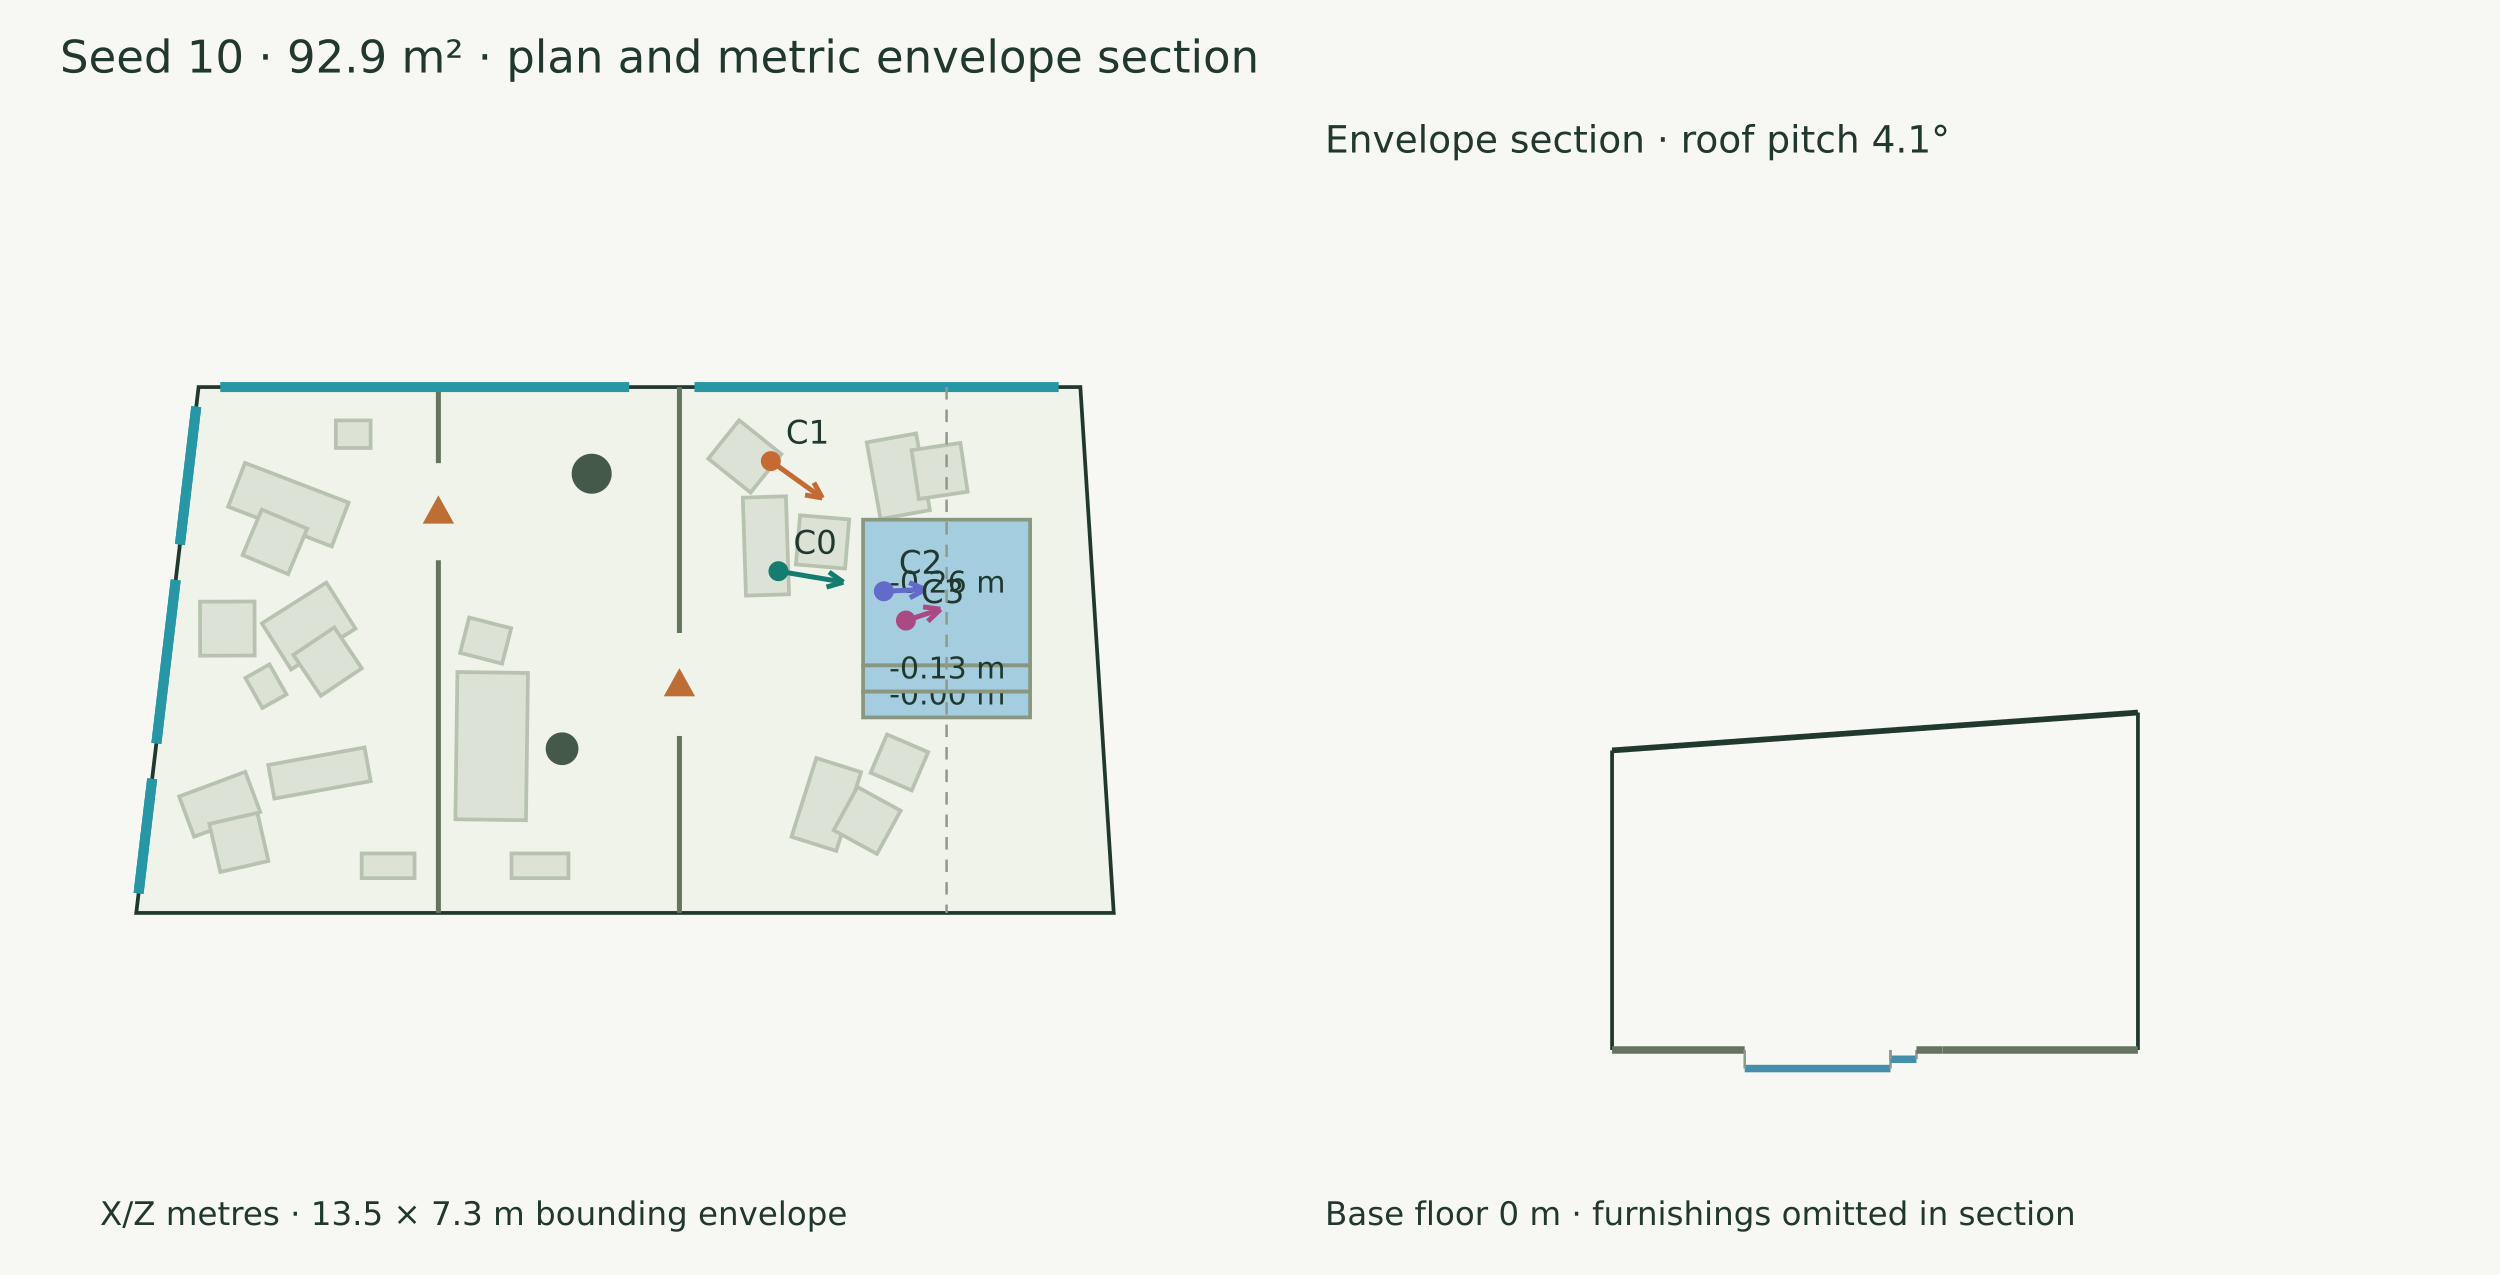
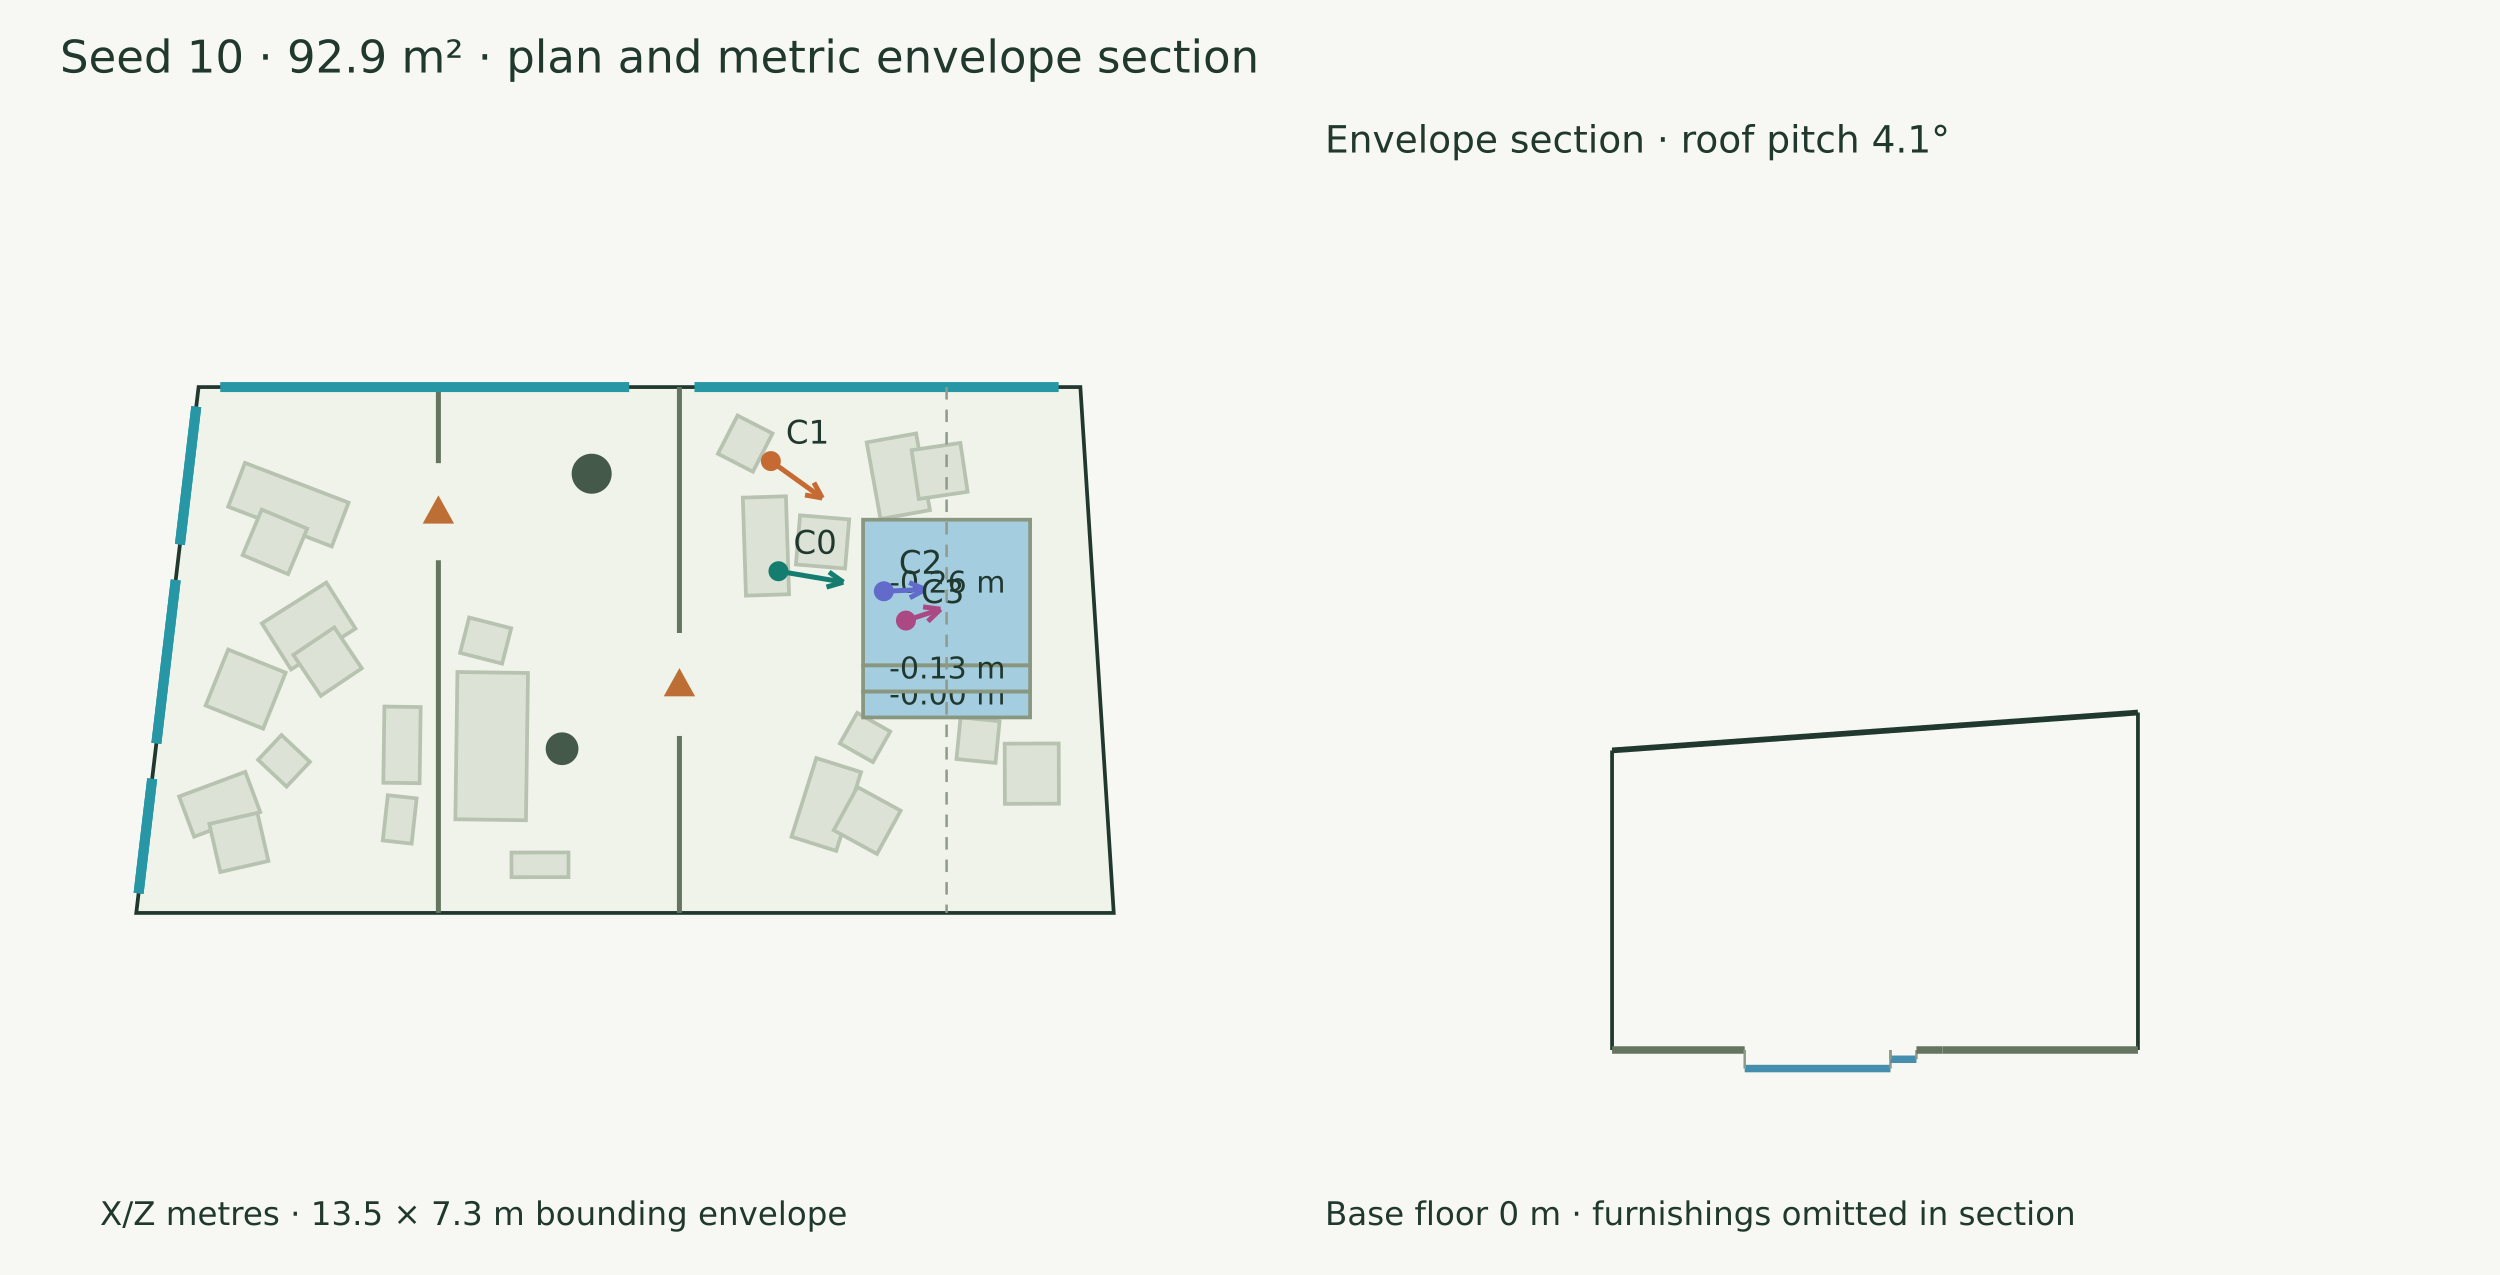
<svg xmlns="http://www.w3.org/2000/svg" width="1000" height="510" viewBox="0 0 1000 510">
  <rect width="100%" height="100%" fill="#f7f8f3" />
  <g font-family="DejaVu Sans" fill="#20382e">
    <text x="24.000" y="29.000" font-size="18">Seed 10 · 92.9 m² · plan and metric envelope section</text>
    <polygon points="79.430,154.825 432.144,154.825 445.494,365.175 54.506,365.175" fill="#eff3e9" stroke="#20382e" stroke-width="1.5" />
    <polygon points="104.756,249.355 130.523,233.027 142.190,251.439 116.423,267.767" fill="#dce3d6" stroke="#b7c2b0" stroke-width="1.5" />
    <polygon points="117.336,261.943 133.714,250.946 144.712,267.324 128.333,278.322" fill="#dce3d6" stroke="#b7c2b0" stroke-width="1.5" />
    <polygon points="71.644,318.583 98.109,308.732 104.095,324.814 77.630,334.665" fill="#dce3d6" stroke="#b7c2b0" stroke-width="1.5" />
    <polygon points="83.723,329.560 102.952,325.153 107.359,344.383 88.129,348.790" fill="#dce3d6" stroke="#b7c2b0" stroke-width="1.5" />
    <polygon points="97.987,185.153 139.430,201.058 132.704,218.584 91.261,202.680" fill="#dce3d6" stroke="#b7c2b0" stroke-width="1.5" />
    <polygon points="104.689,203.829 122.879,211.466 115.242,229.656 97.052,222.019" fill="#dce3d6" stroke="#b7c2b0" stroke-width="1.5" />
-     <polygon points="165.813,351.250 144.671,351.250 144.671,341.386 165.813,341.386" fill="#dce3d6" stroke="#b7c2b0" stroke-width="1.5" />
-     <polygon points="134.330,168.170 148.241,168.170 148.241,179.195 134.330,179.195" fill="#dce3d6" stroke="#b7c2b0" stroke-width="1.5" />
    <polygon points="298.385,238.257 297.134,199.063 314.363,198.513 315.614,237.707" fill="#dce3d6" stroke="#b7c2b0" stroke-width="1.5" />
    <polygon points="318.376,225.775 320.023,206.116 339.682,207.763 338.035,227.422" fill="#dce3d6" stroke="#b7c2b0" stroke-width="1.5" />
    <polygon points="316.600,334.710 326.524,303.230 344.414,308.870 334.490,340.350" fill="#dce3d6" stroke="#b7c2b0" stroke-width="1.5" />
    <polygon points="333.473,332.093 342.956,314.794 360.256,324.276 350.773,341.576" fill="#dce3d6" stroke="#b7c2b0" stroke-width="1.5" />
    <polygon points="352.213,207.605 346.681,176.951 366.438,173.385 371.970,204.039" fill="#dce3d6" stroke="#b7c2b0" stroke-width="1.5" />
    <polygon points="367.528,199.583 364.636,180.068 384.151,177.175 387.043,196.690" fill="#dce3d6" stroke="#b7c2b0" stroke-width="1.5" />
    <polygon points="355.776,251.720 362.058,219.041 382.433,222.958 376.150,255.637" fill="#dce3d6" stroke="#b7c2b0" stroke-width="1.5" />
    <polygon points="377.951,249.640 383.296,230.650 402.286,235.995 396.941,254.985" fill="#dce3d6" stroke="#b7c2b0" stroke-width="1.5" />
    <polygon points="182.152,327.703 182.965,268.800 211.189,269.190 210.376,328.092" fill="#dce3d6" stroke="#b7c2b0" stroke-width="1.5" />
-     <polygon points="227.389,351.250 204.605,351.250 204.605,341.386 227.389,341.386" fill="#dce3d6" stroke="#b7c2b0" stroke-width="1.5" />
+     <polygon points="227.395,350.846 204.610,350.871 204.599,341.007 227.384,340.982" fill="#dce3d6" stroke="#b7c2b0" stroke-width="1.5" />
+     <polygon points="153.339,313.081 153.759,282.621 168.264,282.822 167.844,313.281" fill="#dce3d6" stroke="#b7c2b0" stroke-width="1.5" />
    <polygon points="184.039,261.147 187.659,247.015 204.465,251.319 200.846,265.451" fill="#dce3d6" stroke="#b7c2b0" stroke-width="1.5" />
-     <polygon points="98.181,271.171 107.798,265.749 114.572,277.765 104.956,283.186" fill="#dce3d6" stroke="#b7c2b0" stroke-width="1.5" />
-     <polygon points="107.290,305.975 145.824,298.982 148.265,312.434 109.732,319.427" fill="#dce3d6" stroke="#b7c2b0" stroke-width="1.5" />
-     <polygon points="354.812,293.796 371.273,300.853 364.710,316.160 348.249,309.102" fill="#dce3d6" stroke="#b7c2b0" stroke-width="1.5" />
-     <polygon points="312.547,181.650 300.224,197.024 283.324,183.478 295.647,168.104" fill="#dce3d6" stroke="#b7c2b0" stroke-width="1.5" />
-     <polygon points="101.801,240.598 101.872,262.214 80.070,262.286 79.998,240.670" fill="#dce3d6" stroke="#b7c2b0" stroke-width="1.5" />
+     <polygon points="153.125,336.173 155.129,318.091 166.658,319.369 164.653,337.451" fill="#dce3d6" stroke="#b7c2b0" stroke-width="1.5" />
+     <polygon points="335.951,297.374 342.875,285.134 356.086,292.608 349.162,304.848" fill="#dce3d6" stroke="#b7c2b0" stroke-width="1.5" />
+     <polygon points="112.589,294.017 123.964,304.735 114.621,314.651 103.246,303.932" fill="#dce3d6" stroke="#b7c2b0" stroke-width="1.5" />
+     <polygon points="82.256,282.206 91.264,259.822 114.261,269.076 105.253,291.460" fill="#dce3d6" stroke="#b7c2b0" stroke-width="1.5" />
+     <polygon points="382.591,303.622 384.230,286.958 399.842,288.494 398.202,305.157" fill="#dce3d6" stroke="#b7c2b0" stroke-width="1.5" />
+     <polygon points="423.485,297.394 423.565,321.467 401.953,321.539 401.873,297.466" fill="#dce3d6" stroke="#b7c2b0" stroke-width="1.5" />
+     <polygon points="287.183,181.505 295.017,166.221 308.995,173.386 301.161,188.670" fill="#dce3d6" stroke="#b7c2b0" stroke-width="1.5" />
    <polygon points="345.236,207.885 412.038,207.885 412.038,266.184 345.236,266.184" fill="#a4cee0" stroke="#899781" stroke-width="1.5" />
    <text x="355.637" y="237.034" font-size="12">-0.26 m</text>
    <polygon points="345.236,276.577 412.038,276.577 412.038,286.971 345.236,286.971" fill="#a4cee0" stroke="#899781" stroke-width="1.5" />
    <text x="355.637" y="281.774" font-size="12">-0.00 m</text>
    <polygon points="345.236,266.184 412.038,266.184 412.038,276.577 345.236,276.577" fill="#a4cee0" stroke="#899781" stroke-width="1.5" />
    <text x="355.637" y="271.381" font-size="12">-0.13 m</text>
    <circle cx="236.67" cy="189.49" r="8.005" fill="#45594a" />
    <circle cx="224.826" cy="299.492" r="6.549" fill="#45594a" />
    <path d="M271.770,154.825 L271.770,253.199" stroke="#65745f" stroke-width="2" fill="none" />
    <path d="M271.770,294.382 L271.770,365.175" stroke="#65745f" stroke-width="2" fill="none" />
    <polygon points="271.770,268.791 266.770,277.791 276.770,277.791" fill="#bc6e35" stroke="#bc6e35" stroke-width="1.5" />
    <path d="M175.356,154.825 L175.356,185.264" stroke="#65745f" stroke-width="2" fill="none" />
    <path d="M175.356,224.099 L175.356,365.175" stroke="#65745f" stroke-width="2" fill="none" />
    <polygon points="175.356,199.681 170.356,208.681 180.356,208.681" fill="#bc6e35" stroke="#bc6e35" stroke-width="1.5" />
    <path d="M88.107,154.825 L251.680,154.825" stroke="#2797a5" stroke-width="4" fill="none" />
    <path d="M277.790,154.825 L423.467,154.825" stroke="#2797a5" stroke-width="4" fill="none" />
    <path d="M55.435,357.334 L60.863,311.526" stroke="#2797a5" stroke-width="4" fill="none" />
    <path d="M55.435,357.334 L60.863,311.526" stroke="#2797a5" stroke-width="4" fill="none" />
    <path d="M62.543,297.349 L70.287,231.988" stroke="#2797a5" stroke-width="4" fill="none" />
    <path d="M62.543,297.349 L70.287,231.988" stroke="#2797a5" stroke-width="4" fill="none" />
    <path d="M71.967,217.811 L78.501,162.666" stroke="#2797a5" stroke-width="4" fill="none" />
    <path d="M71.967,217.811 L78.501,162.666" stroke="#2797a5" stroke-width="4" fill="none" />
    <path d="M311.380,228.484 L337.324,232.868" stroke="#147d70" stroke-width="2" fill="none" />
    <path d="M337.324,232.868 L330.602,234.820" stroke="#147d70" stroke-width="2" fill="none" />
    <path d="M337.324,232.868 L331.616,228.815" stroke="#147d70" stroke-width="2" fill="none" />
    <circle cx="311.38" cy="228.484" r="4" fill="#147d70" />
    <text x="317.380" y="221.484" font-size="13">C0</text>
    <path d="M308.338,184.434 L328.910,199.205" stroke="#c56a33" stroke-width="2" fill="none" />
    <path d="M328.910,199.205 L322.014,198.002" stroke="#c56a33" stroke-width="2" fill="none" />
    <path d="M328.910,199.205 L325.566,193.056" stroke="#c56a33" stroke-width="2" fill="none" />
    <circle cx="308.338" cy="184.434" r="4" fill="#c56a33" />
    <text x="314.338" y="177.434" font-size="13">C1</text>
    <path d="M353.539,236.506 L370.100,235.773" stroke="#626aca" stroke-width="2" fill="none" />
    <path d="M370.100,235.773 L363.938,239.093" stroke="#626aca" stroke-width="2" fill="none" />
    <path d="M370.100,235.773 L363.668,233.010" stroke="#626aca" stroke-width="2" fill="none" />
    <circle cx="353.539" cy="236.506" r="4" fill="#626aca" />
    <text x="359.539" y="229.506" font-size="13">C2</text>
    <path d="M362.376,248.226 L376.185,243.683" stroke="#aa4984" stroke-width="2" fill="none" />
    <path d="M376.185,243.683 L371.149,248.545" stroke="#aa4984" stroke-width="2" fill="none" />
    <path d="M376.185,243.683 L369.246,242.760" stroke="#aa4984" stroke-width="2" fill="none" />
    <circle cx="362.376" cy="248.226" r="4" fill="#aa4984" />
    <text x="368.376" y="241.226" font-size="13">C3</text>
    <text x="40.000" y="490.000" font-size="13">X/Z metres · 13.5 × 7.3 m bounding envelope</text>
    <path d="M378.637,154.825 L378.637,365.175" stroke="#909a8b" stroke-width="1" stroke-dasharray="5 4" fill="none" />
    <path d="M644.825,300.163 L855.175,285.008" stroke="#20382e" stroke-width="2.3" fill="none" />
    <path d="M644.825,420.000 L644.825,300.163" stroke="#20382e" stroke-width="1.5" fill="none" />
    <path d="M855.175,420.000 L855.175,285.008" stroke="#20382e" stroke-width="1.5" fill="none" />
    <path d="M644.825,420.000 L697.885,420.000" stroke="#65745f" stroke-width="3" fill="none" />
    <path d="M644.825,420.000 L644.825,420.000" stroke="#8d9a85" stroke-width="1" fill="none" />
    <path d="M697.885,420.000 L697.885,420.000" stroke="#8d9a85" stroke-width="1" fill="none" />
    <path d="M697.885,427.422 L756.184,427.422" stroke="#458eae" stroke-width="3" fill="none" />
    <path d="M697.885,420.000 L697.885,427.422" stroke="#8d9a85" stroke-width="1" fill="none" />
    <path d="M756.184,420.000 L756.184,427.422" stroke="#8d9a85" stroke-width="1" fill="none" />
    <path d="M756.184,423.711 L766.577,423.711" stroke="#458eae" stroke-width="3" fill="none" />
    <path d="M756.184,420.000 L756.184,423.711" stroke="#8d9a85" stroke-width="1" fill="none" />
    <path d="M766.577,420.000 L766.577,423.711" stroke="#8d9a85" stroke-width="1" fill="none" />
    <path d="M766.577,420.000 L776.971,420.000" stroke="#65745f" stroke-width="3" fill="none" />
    <path d="M766.577,420.000 L766.577,420.000" stroke="#8d9a85" stroke-width="1" fill="none" />
    <path d="M776.971,420.000 L776.971,420.000" stroke="#8d9a85" stroke-width="1" fill="none" />
    <path d="M776.971,420.000 L855.175,420.000" stroke="#65745f" stroke-width="3" fill="none" />
    <path d="M776.971,420.000 L776.971,420.000" stroke="#8d9a85" stroke-width="1" fill="none" />
    <path d="M855.175,420.000 L855.175,420.000" stroke="#8d9a85" stroke-width="1" fill="none" />
    <text x="530.000" y="61.000" font-size="15">Envelope section · roof pitch 4.1°</text>
    <text x="530.000" y="490.000" font-size="13">Base floor 0 m · furnishings omitted in section</text>
  </g>
</svg>
